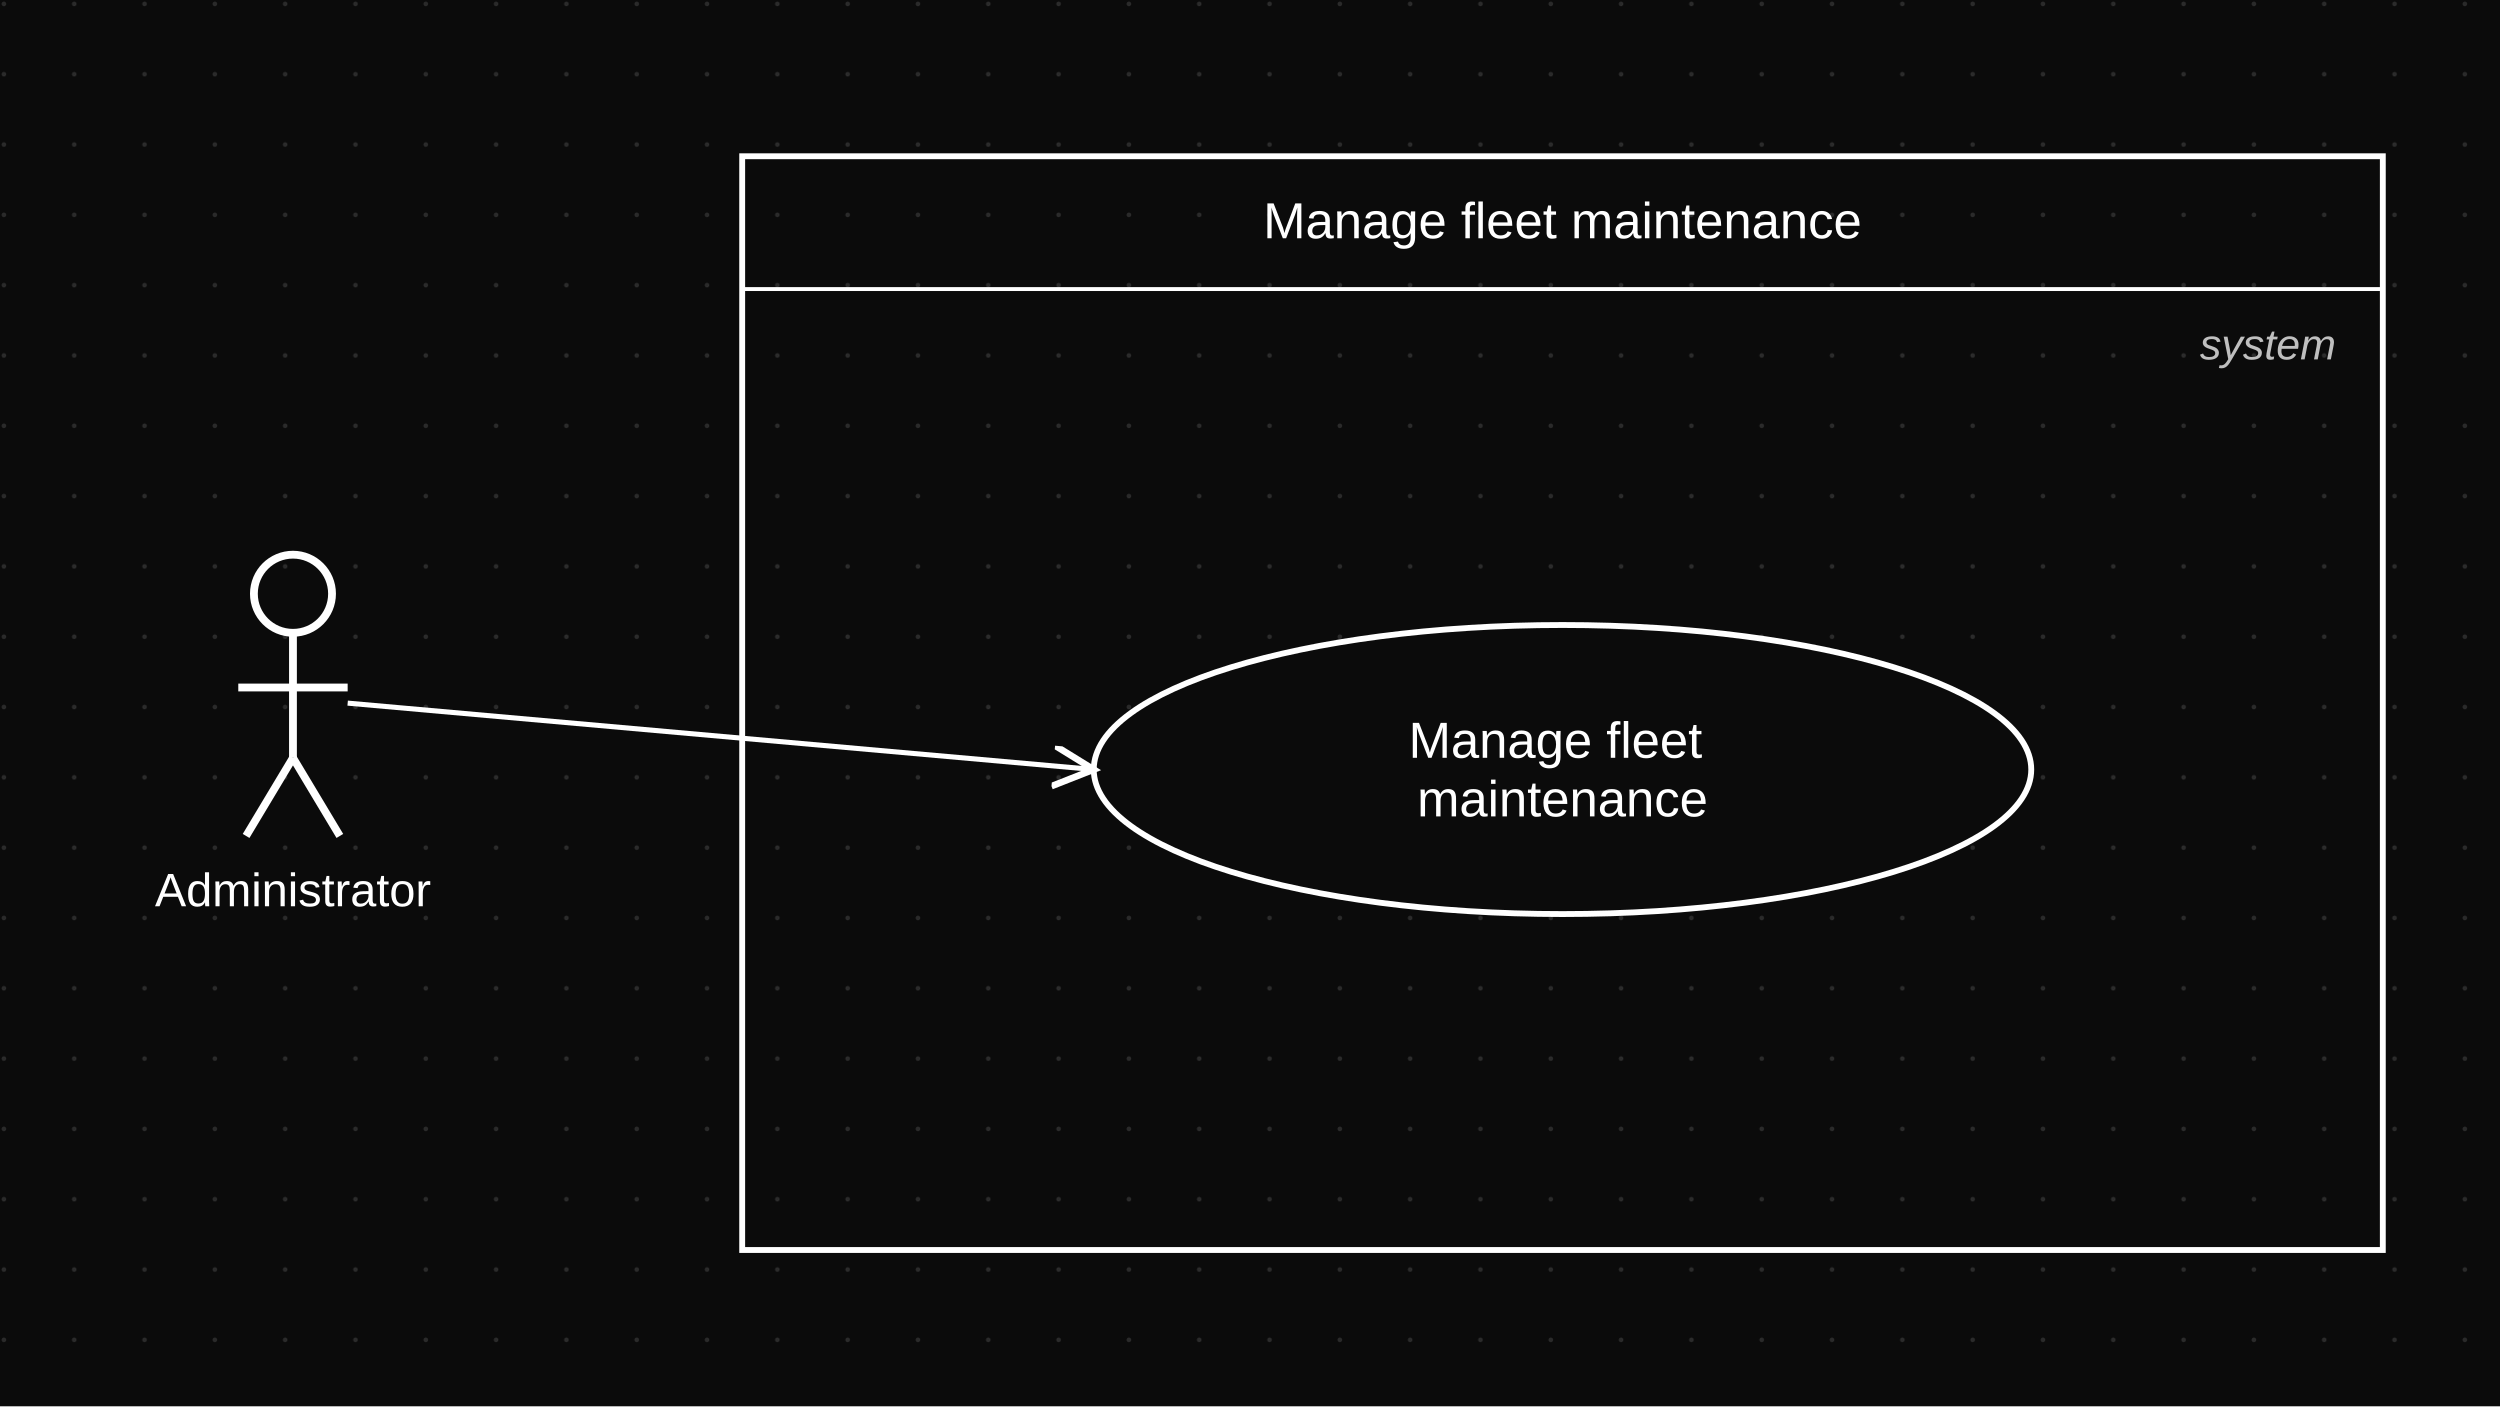
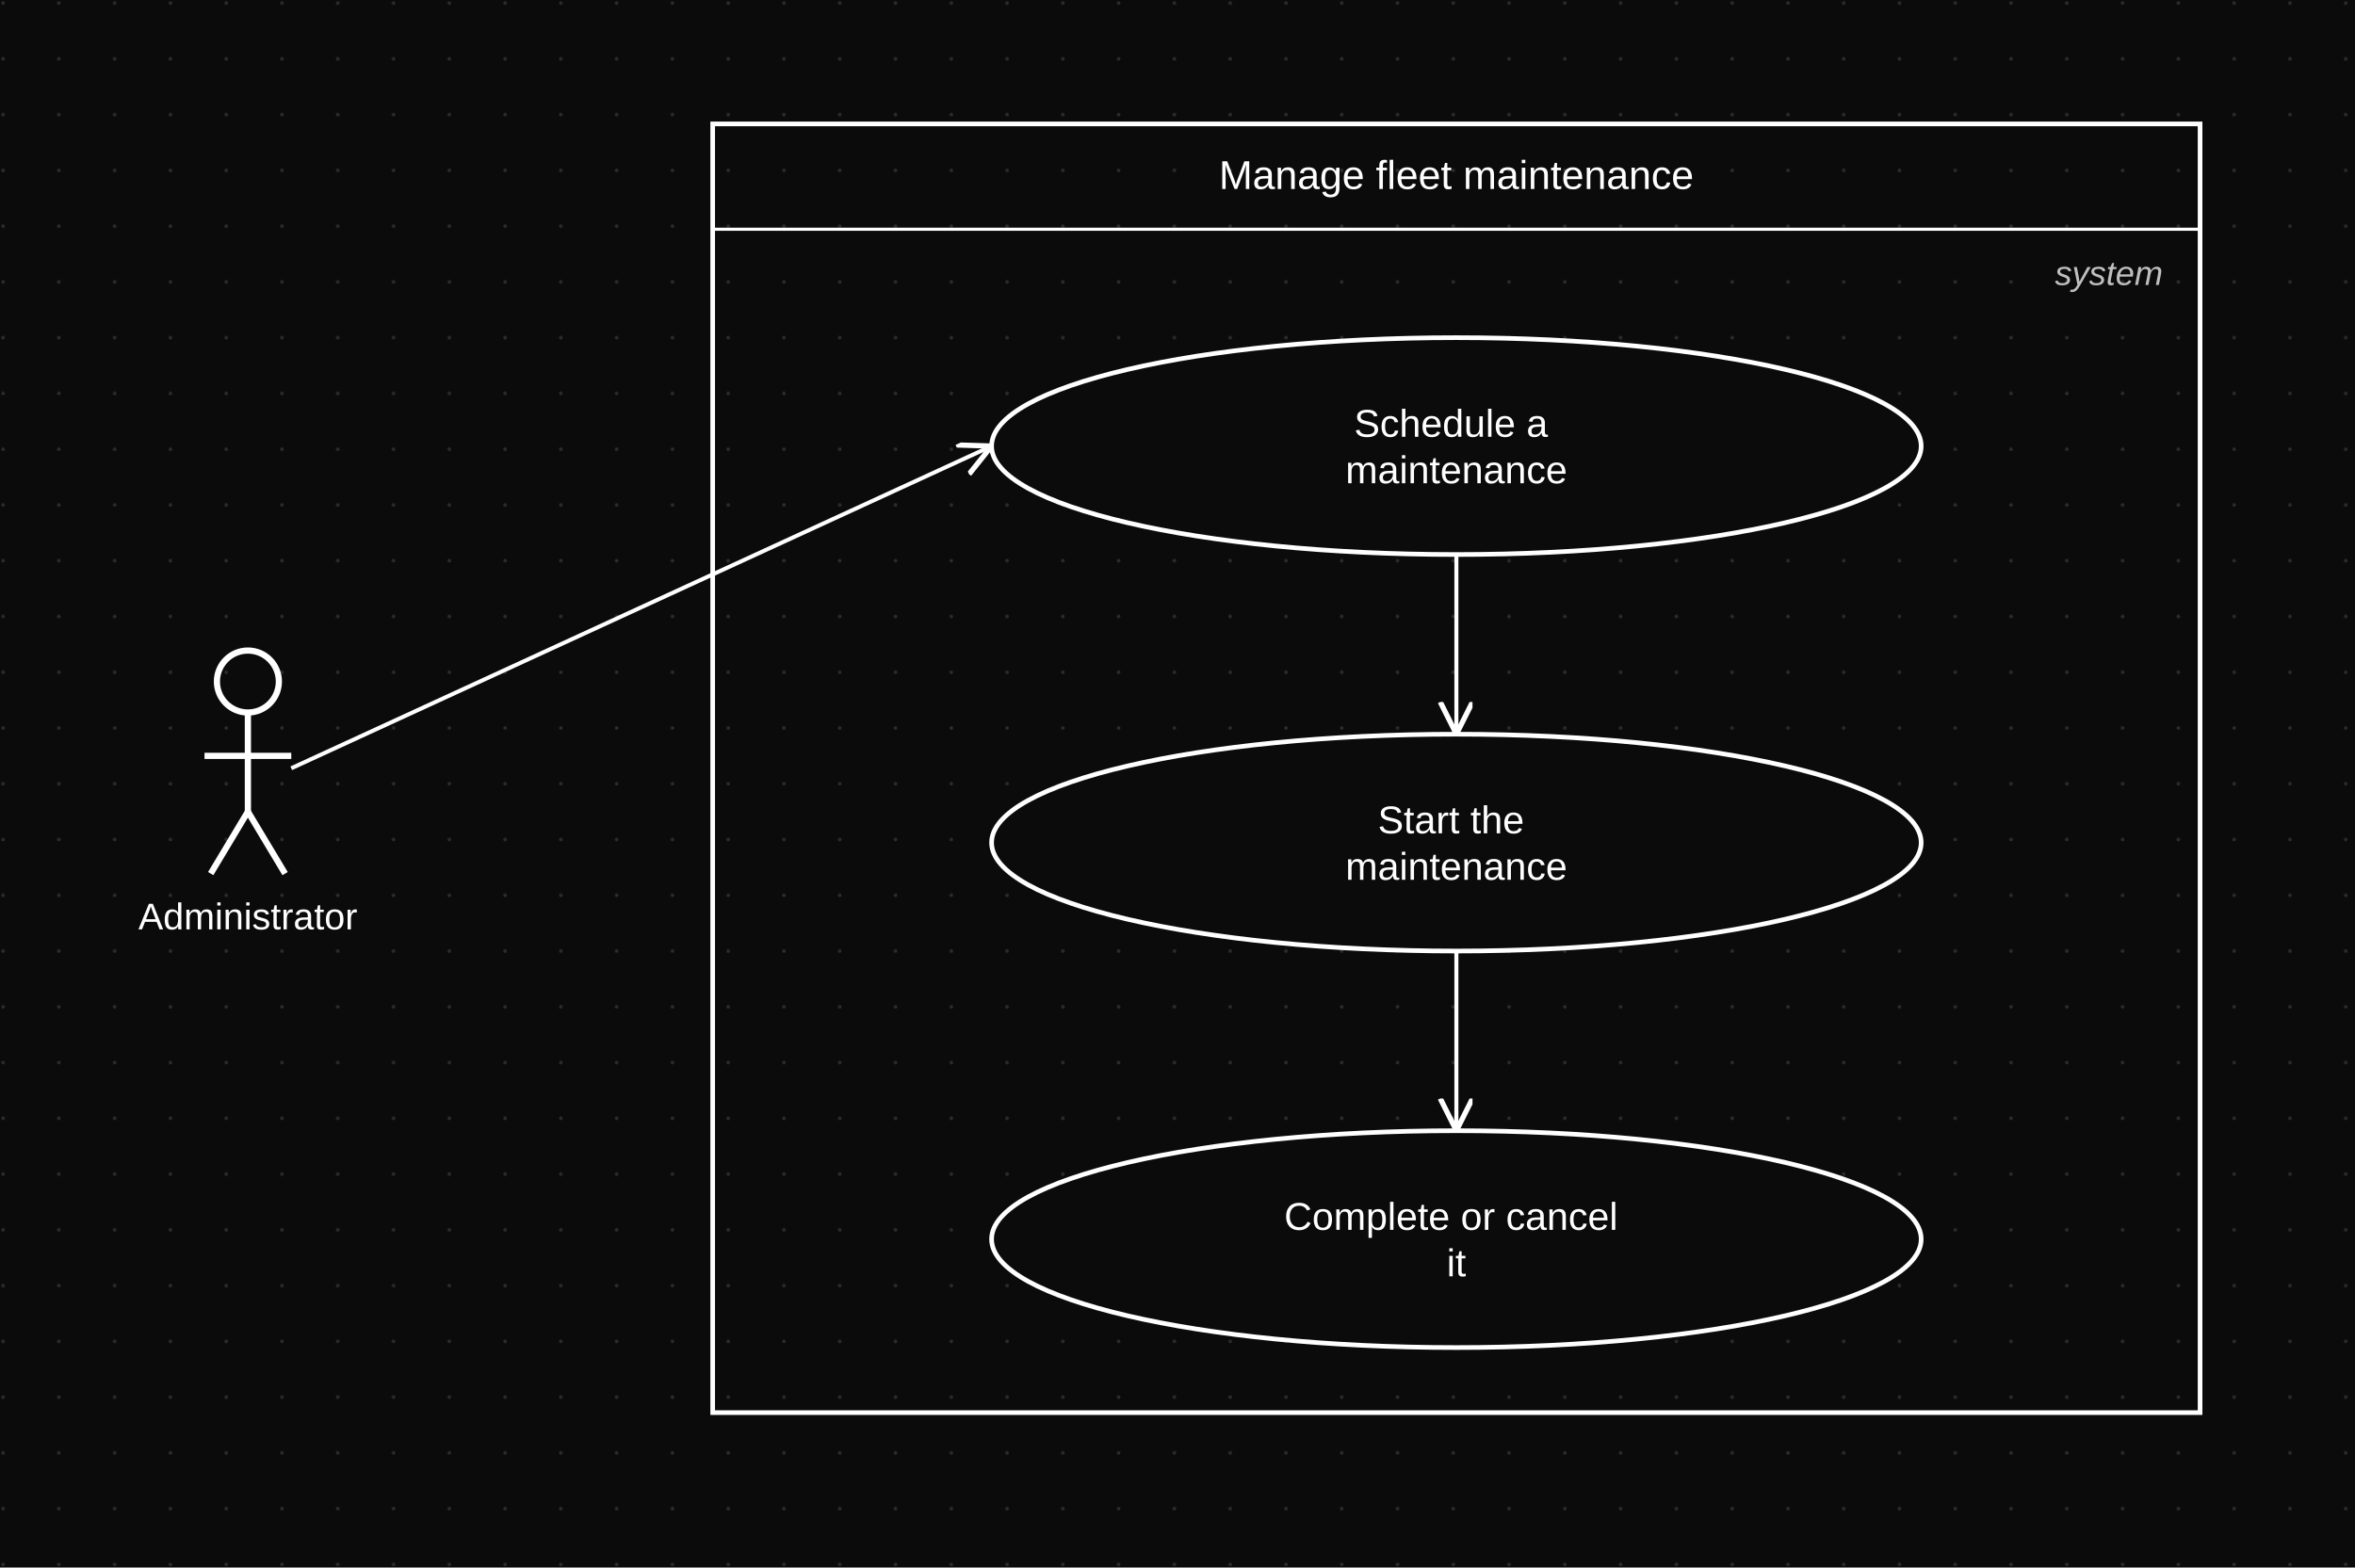
- <svg xmlns="http://www.w3.org/2000/svg" viewBox="0 0 640 360" font-family="Calibri, Arial, sans-serif">
+ <svg xmlns="http://www.w3.org/2000/svg" viewBox="0 0 760 506" font-family="Calibri, Arial, sans-serif">
  <defs>
    <pattern id="grid" width="18" height="18" patternUnits="userSpaceOnUse">
      <circle cx="1" cy="1" r="0.6" fill="#2a2a2a" />
    </pattern>
    <marker id="arrow" markerWidth="10" markerHeight="10" refX="8" refY="4" orient="auto">
      <path d="M0,0 L8,4 L0,8" fill="none" stroke="#ffffff" stroke-width="1.3" />
    </marker>
  </defs>
-   <rect x="0" y="0" width="640" height="360" fill="#0b0b0b" />
-   <rect x="0" y="0" width="640" height="360" fill="url(#grid)" />
-   <rect x="190" y="40" width="420" height="280" fill="none" stroke="#ffffff" stroke-width="1.5" />
-   <line x1="190" y1="74" x2="610" y2="74" stroke="#ffffff" stroke-width="1" />
-   <text x="400" y="61" fill="#ffffff" font-size="13" text-anchor="middle">
-     <tspan x="400" dy="0">Manage fleet maintenance</tspan>
+   <rect x="0" y="0" width="760" height="506" fill="#0b0b0b" />
+   <rect x="0" y="0" width="760" height="506" fill="url(#grid)" />
+   <rect x="230" y="40" width="480" height="416" fill="none" stroke="#ffffff" stroke-width="1.5" />
+   <line x1="230" y1="74" x2="710" y2="74" stroke="#ffffff" stroke-width="1" />
+   <text x="470" y="61" fill="#ffffff" font-size="13" text-anchor="middle">
+     <tspan x="470" dy="0">Manage fleet maintenance</tspan>
  </text>
-   <text x="598" y="92" fill="#bfbfbf" font-size="11" text-anchor="end" font-style="italic">system</text>
-   <ellipse cx="400" cy="197" rx="120" ry="37" fill="#0b0b0b" stroke="#ffffff" stroke-width="1.5" />
-   <text x="400" y="201" fill="#ffffff" font-size="13" text-anchor="middle">
-     <tspan x="400" dy="-7">Manage fleet</tspan>
-     <tspan x="400" dy="15">maintenance</tspan>
+   <text x="698" y="92" fill="#bfbfbf" font-size="11" text-anchor="end" font-style="italic">system</text>
+   <line x1="94" y1="248" x2="320" y2="144" stroke="#ffffff" stroke-width="1.3" marker-end="url(#arrow)" />
+   <line x1="470" y1="179" x2="470" y2="237" stroke="#ffffff" stroke-width="1.3" marker-end="url(#arrow)" />
+   <line x1="470" y1="307" x2="470" y2="365" stroke="#ffffff" stroke-width="1.3" marker-end="url(#arrow)" />
+   <ellipse cx="470" cy="144" rx="150" ry="35" fill="#0b0b0b" stroke="#ffffff" stroke-width="1.5" />
+   <text x="470" y="148" fill="#ffffff" font-size="12.5" text-anchor="middle">
+     <tspan x="470" dy="-7">Schedule a</tspan>
+     <tspan x="470" dy="15">maintenance</tspan>
  </text>
-   <circle cx="75" cy="152" r="10" fill="none" stroke="#ffffff" stroke-width="2" />
-   <line x1="75" y1="162" x2="75" y2="194" stroke="#ffffff" stroke-width="2" />
-   <line x1="61" y1="176" x2="89" y2="176" stroke="#ffffff" stroke-width="2" />
-   <line x1="75" y1="194" x2="63" y2="214" stroke="#ffffff" stroke-width="2" />
-   <line x1="75" y1="194" x2="87" y2="214" stroke="#ffffff" stroke-width="2" />
-   <text x="75" y="232" fill="#ffffff" font-size="12" text-anchor="middle">Administrator</text>
-   <line x1="89" y1="180" x2="280" y2="197" stroke="#ffffff" stroke-width="1.3" marker-end="url(#arrow)" />
+   <ellipse cx="470" cy="272" rx="150" ry="35" fill="#0b0b0b" stroke="#ffffff" stroke-width="1.5" />
+   <text x="470" y="276" fill="#ffffff" font-size="12.5" text-anchor="middle">
+     <tspan x="470" dy="-7">Start the</tspan>
+     <tspan x="470" dy="15">maintenance</tspan>
+   </text>
+   <ellipse cx="470" cy="400" rx="150" ry="35" fill="#0b0b0b" stroke="#ffffff" stroke-width="1.5" />
+   <text x="470" y="404" fill="#ffffff" font-size="12.5" text-anchor="middle">
+     <tspan x="470" dy="-7">Complete or cancel</tspan>
+     <tspan x="470" dy="15">it</tspan>
+   </text>
+   <circle cx="80" cy="220" r="10" fill="none" stroke="#ffffff" stroke-width="2" />
+   <line x1="80" y1="230" x2="80" y2="262" stroke="#ffffff" stroke-width="2" />
+   <line x1="66" y1="244" x2="94" y2="244" stroke="#ffffff" stroke-width="2" />
+   <line x1="80" y1="262" x2="68" y2="282" stroke="#ffffff" stroke-width="2" />
+   <line x1="80" y1="262" x2="92" y2="282" stroke="#ffffff" stroke-width="2" />
+   <text x="80" y="300" fill="#ffffff" font-size="12" text-anchor="middle">Administrator</text>
</svg>
